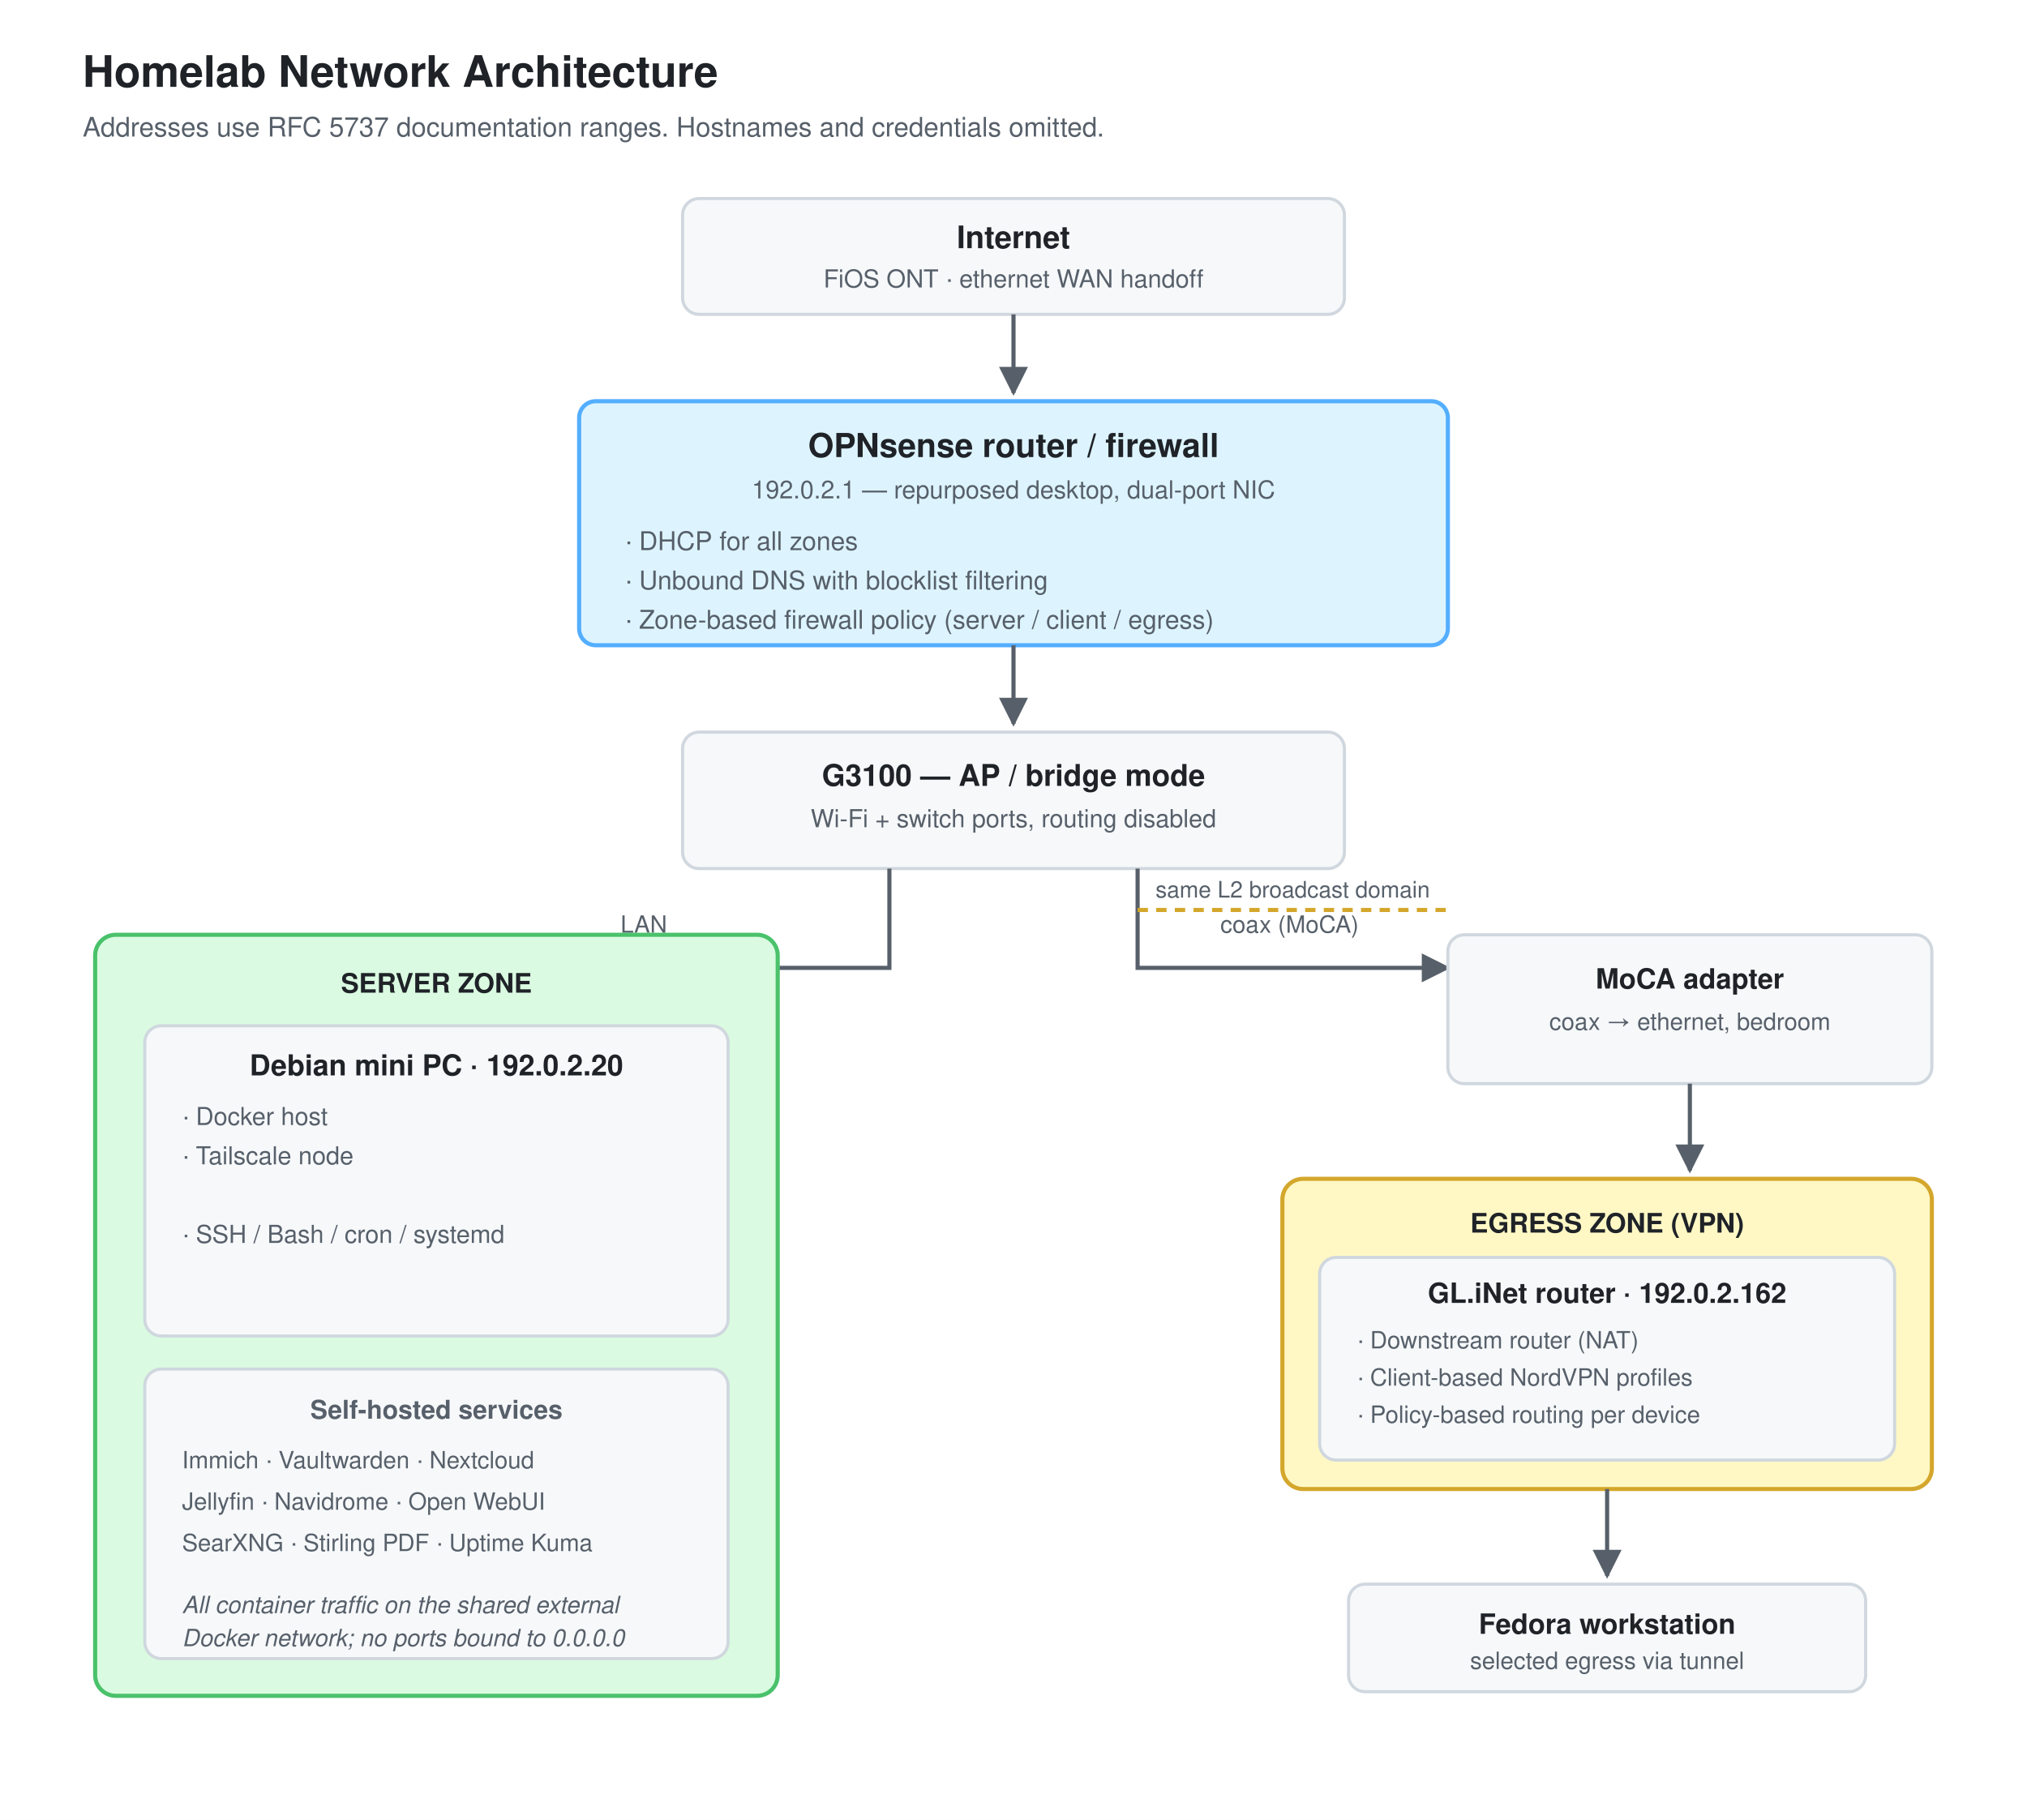
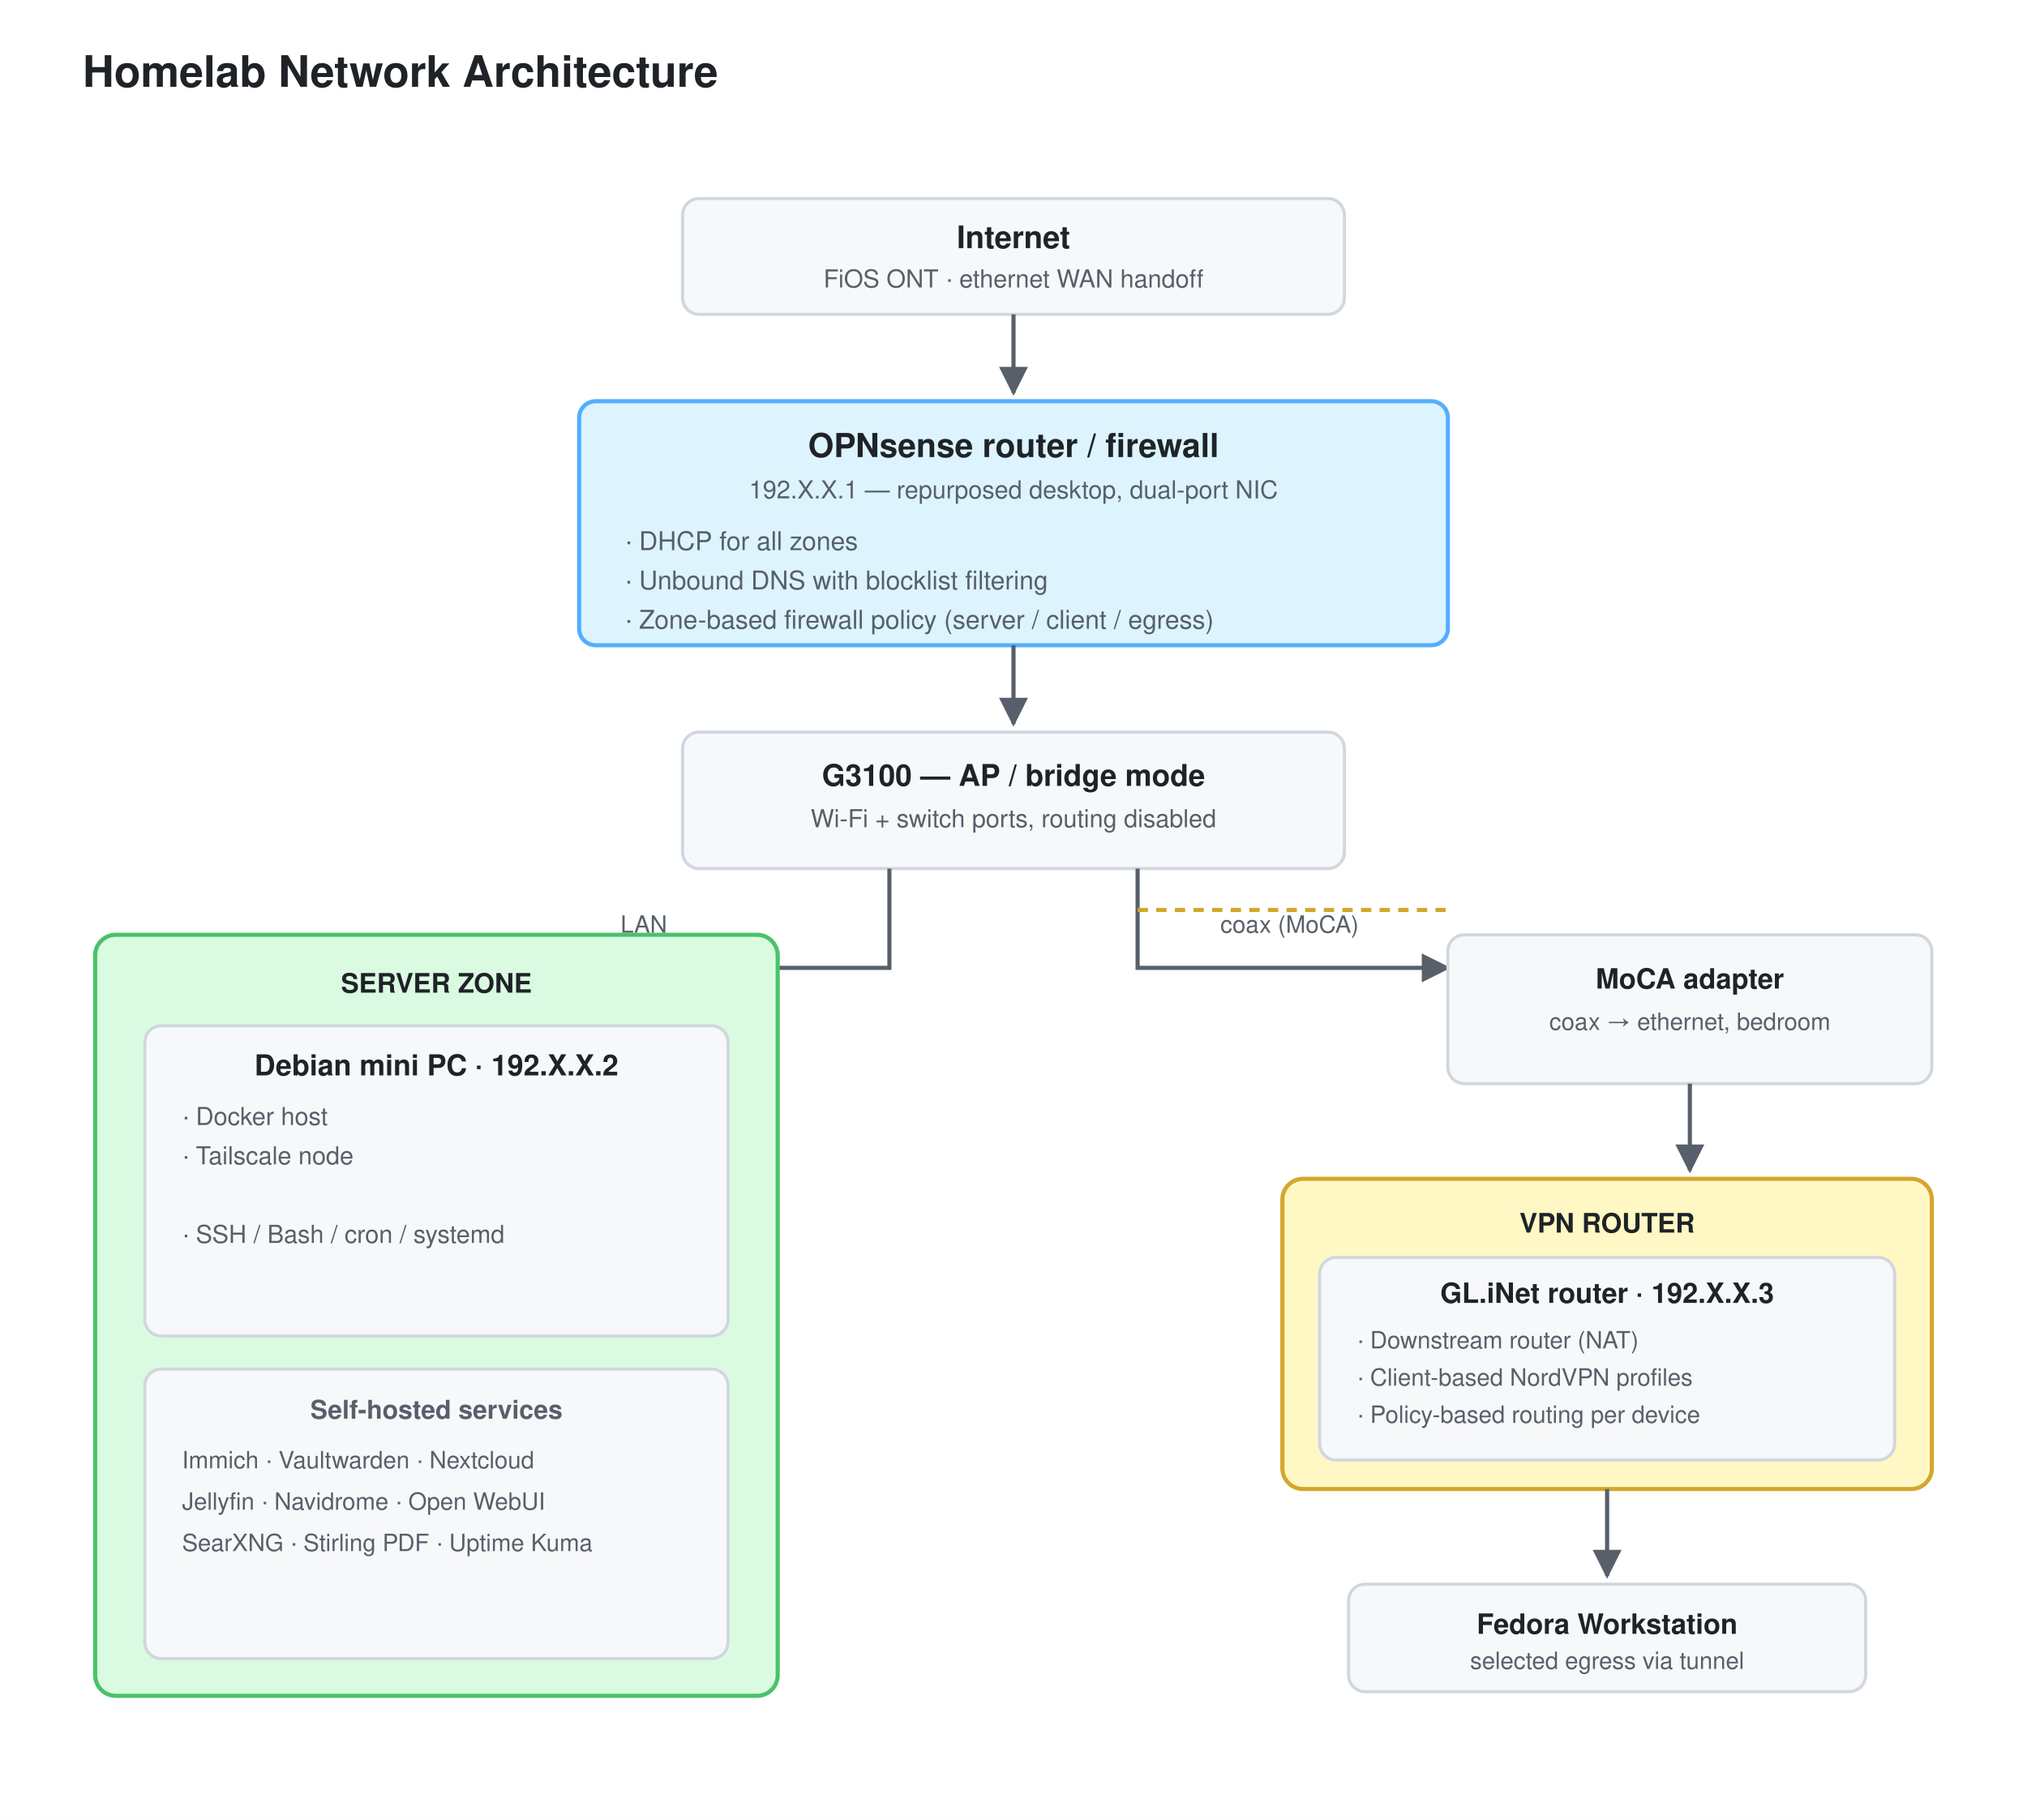
<svg xmlns="http://www.w3.org/2000/svg" viewBox="0 0 980 880" width="980" height="880" role="img" aria-label="Homelab network architecture diagram">
  <defs>
    <marker id="arrow" viewBox="0 0 10 10" refX="9" refY="5" markerWidth="7" markerHeight="7" orient="auto-start-reverse">
      <path d="M 0 0 L 10 5 L 0 10 z" fill="#57606a" />
    </marker>
    <style>
      .t    { font-family: -apple-system, "Segoe UI", Helvetica, Arial, sans-serif; fill: #1f2328; }
      .m    { font-family: -apple-system, "Segoe UI", Helvetica, Arial, sans-serif; fill: #57606a; }
      .box  { fill: #f6f8fa; stroke: #d0d7de; stroke-width: 1.5; rx: 8; }
      .accent { fill: #ddf4ff; stroke: #54aeff; stroke-width: 2; rx: 8; }
      .zoneS { fill: #dafbe1; stroke: #4ac26b; stroke-width: 2; rx: 10; }
      .zoneV { fill: #fff8c5; stroke: #d4a72c; stroke-width: 2; rx: 10; }
      .ln   { stroke: #57606a; stroke-width: 2; fill: none; marker-end: url(#arrow); }
    </style>
  </defs>
  <rect width="980" height="880" fill="#ffffff" />
  <text class="t" x="40" y="42" font-size="21" font-weight="700">Homelab Network Architecture</text>
-   <text class="m" x="40" y="66" font-size="13">Addresses use RFC 5737 documentation ranges. Hostnames and credentials omitted.</text>
  <rect class="box" x="330" y="96" width="320" height="56" />
  <text class="t" x="490" y="120" font-size="15" font-weight="600" text-anchor="middle">Internet</text>
  <text class="m" x="490" y="139" font-size="12" text-anchor="middle">FiOS ONT · ethernet WAN handoff</text>
  <path class="ln" d="M 490 152 L 490 190" />
  <rect class="accent" x="280" y="194" width="420" height="118" />
  <text class="t" x="490" y="221" font-size="16" font-weight="700" text-anchor="middle">OPNsense router / firewall</text>
-   <text class="m" x="490" y="241" font-size="12" text-anchor="middle">192.0.2.1 — repurposed desktop, dual-port NIC</text>
+   <text class="m" x="490" y="241" font-size="12" text-anchor="middle">192.X.X.1 — repurposed desktop, dual-port NIC</text>
  <text class="m" x="302" y="266" font-size="12.5">·  DHCP for all zones</text>
  <text class="m" x="302" y="285" font-size="12.5">·  Unbound DNS with blocklist filtering</text>
  <text class="m" x="302" y="304" font-size="12.5">·  Zone-based firewall policy (server / client / egress)</text>
  <path class="ln" d="M 490 312 L 490 350" />
  <rect class="box" x="330" y="354" width="320" height="66" />
  <text class="t" x="490" y="380" font-size="14.5" font-weight="600" text-anchor="middle">G3100 — AP / bridge mode</text>
  <text class="m" x="490" y="400" font-size="12" text-anchor="middle">Wi-Fi + switch ports, routing disabled</text>
  <path class="ln" d="M 430 420 L 430 468 L 350 468" />
  <path class="ln" d="M 550 420 L 550 468 L 700 468" />
  <text class="m" x="300" y="451" font-size="11.5">LAN</text>
  <text class="m" x="590" y="451" font-size="11.5">coax (MoCA)</text>
  <rect class="zoneS" x="46" y="452" width="330" height="368" />
  <text class="t" x="211" y="480" font-size="13" font-weight="700" text-anchor="middle">SERVER ZONE</text>
  <rect class="box" x="70" y="496" width="282" height="150" />
-   <text class="t" x="211" y="520" font-size="14" font-weight="600" text-anchor="middle">Debian mini PC · 192.0.2.20</text>
+   <text class="t" x="211" y="520" font-size="14" font-weight="600" text-anchor="middle">Debian mini PC · 192.X.X.2</text>
  <text class="m" x="88" y="544" font-size="12">·  Docker host</text>
  <text class="m" x="88" y="563" font-size="12">·  Tailscale node</text>
  <text class="m" x="88" y="601" font-size="12">·  SSH / Bash / cron / systemd</text>
  <rect class="box" x="70" y="662" width="282" height="140" />
  <text class="m" x="211" y="686" font-size="12.5" font-weight="600" text-anchor="middle">Self-hosted services</text>
  <text class="m" x="88" y="710" font-size="11.5">Immich · Vaultwarden · Nextcloud</text>
  <text class="m" x="88" y="730" font-size="11.5">Jellyfin · Navidrome · Open WebUI</text>
  <text class="m" x="88" y="750" font-size="11.5">SearXNG · Stirling PDF · Uptime Kuma</text>
-   <text class="m" x="88" y="780" font-size="11.5" font-style="italic">All container traffic on the shared external</text>
-   <text class="m" x="88" y="796" font-size="11.5" font-style="italic">Docker network; no ports bound to 0.0.0.0</text>
  <rect class="box" x="700" y="452" width="234" height="72" />
  <text class="t" x="817" y="478" font-size="13.5" font-weight="600" text-anchor="middle">MoCA adapter</text>
  <text class="m" x="817" y="498" font-size="11.5" text-anchor="middle">coax → ethernet, bedroom</text>
  <path class="ln" d="M 817 524 L 817 566" />
  <rect class="zoneV" x="620" y="570" width="314" height="150" />
-   <text class="t" x="777" y="596" font-size="13" font-weight="700" text-anchor="middle">EGRESS ZONE (VPN)</text>
+   <text class="t" x="777" y="596" font-size="13" font-weight="700" text-anchor="middle">VPN ROUTER</text>
  <rect class="box" x="638" y="608" width="278" height="98" />
-   <text class="t" x="777" y="630" font-size="13.5" font-weight="600" text-anchor="middle">GL.iNet router · 192.0.2.162</text>
+   <text class="t" x="777" y="630" font-size="13.5" font-weight="600" text-anchor="middle">GL.iNet router · 192.X.X.3</text>
  <text class="m" x="656" y="652" font-size="11.5">·  Downstream router (NAT)</text>
  <text class="m" x="656" y="670" font-size="11.5">·  Client-based NordVPN profiles</text>
  <text class="m" x="656" y="688" font-size="11.5">·  Policy-based routing per device</text>
  <path class="ln" d="M 777 720 L 777 762" />
  <rect class="box" x="652" y="766" width="250" height="52" />
-   <text class="t" x="777" y="790" font-size="13.5" font-weight="600" text-anchor="middle">Fedora workstation</text>
+   <text class="t" x="777" y="790" font-size="13.5" font-weight="600" text-anchor="middle">Fedora Workstation</text>
  <text class="m" x="777" y="807" font-size="11.5" text-anchor="middle">selected egress via tunnel</text>
  <path d="M 430 468 L 430 468" />
  <path stroke="#d4a72c" stroke-width="2" stroke-dasharray="5 4" fill="none" d="M 550 440 L 700 440" />
-   <text class="m" x="625" y="434" font-size="11" text-anchor="middle">same L2 broadcast domain</text>
</svg>
